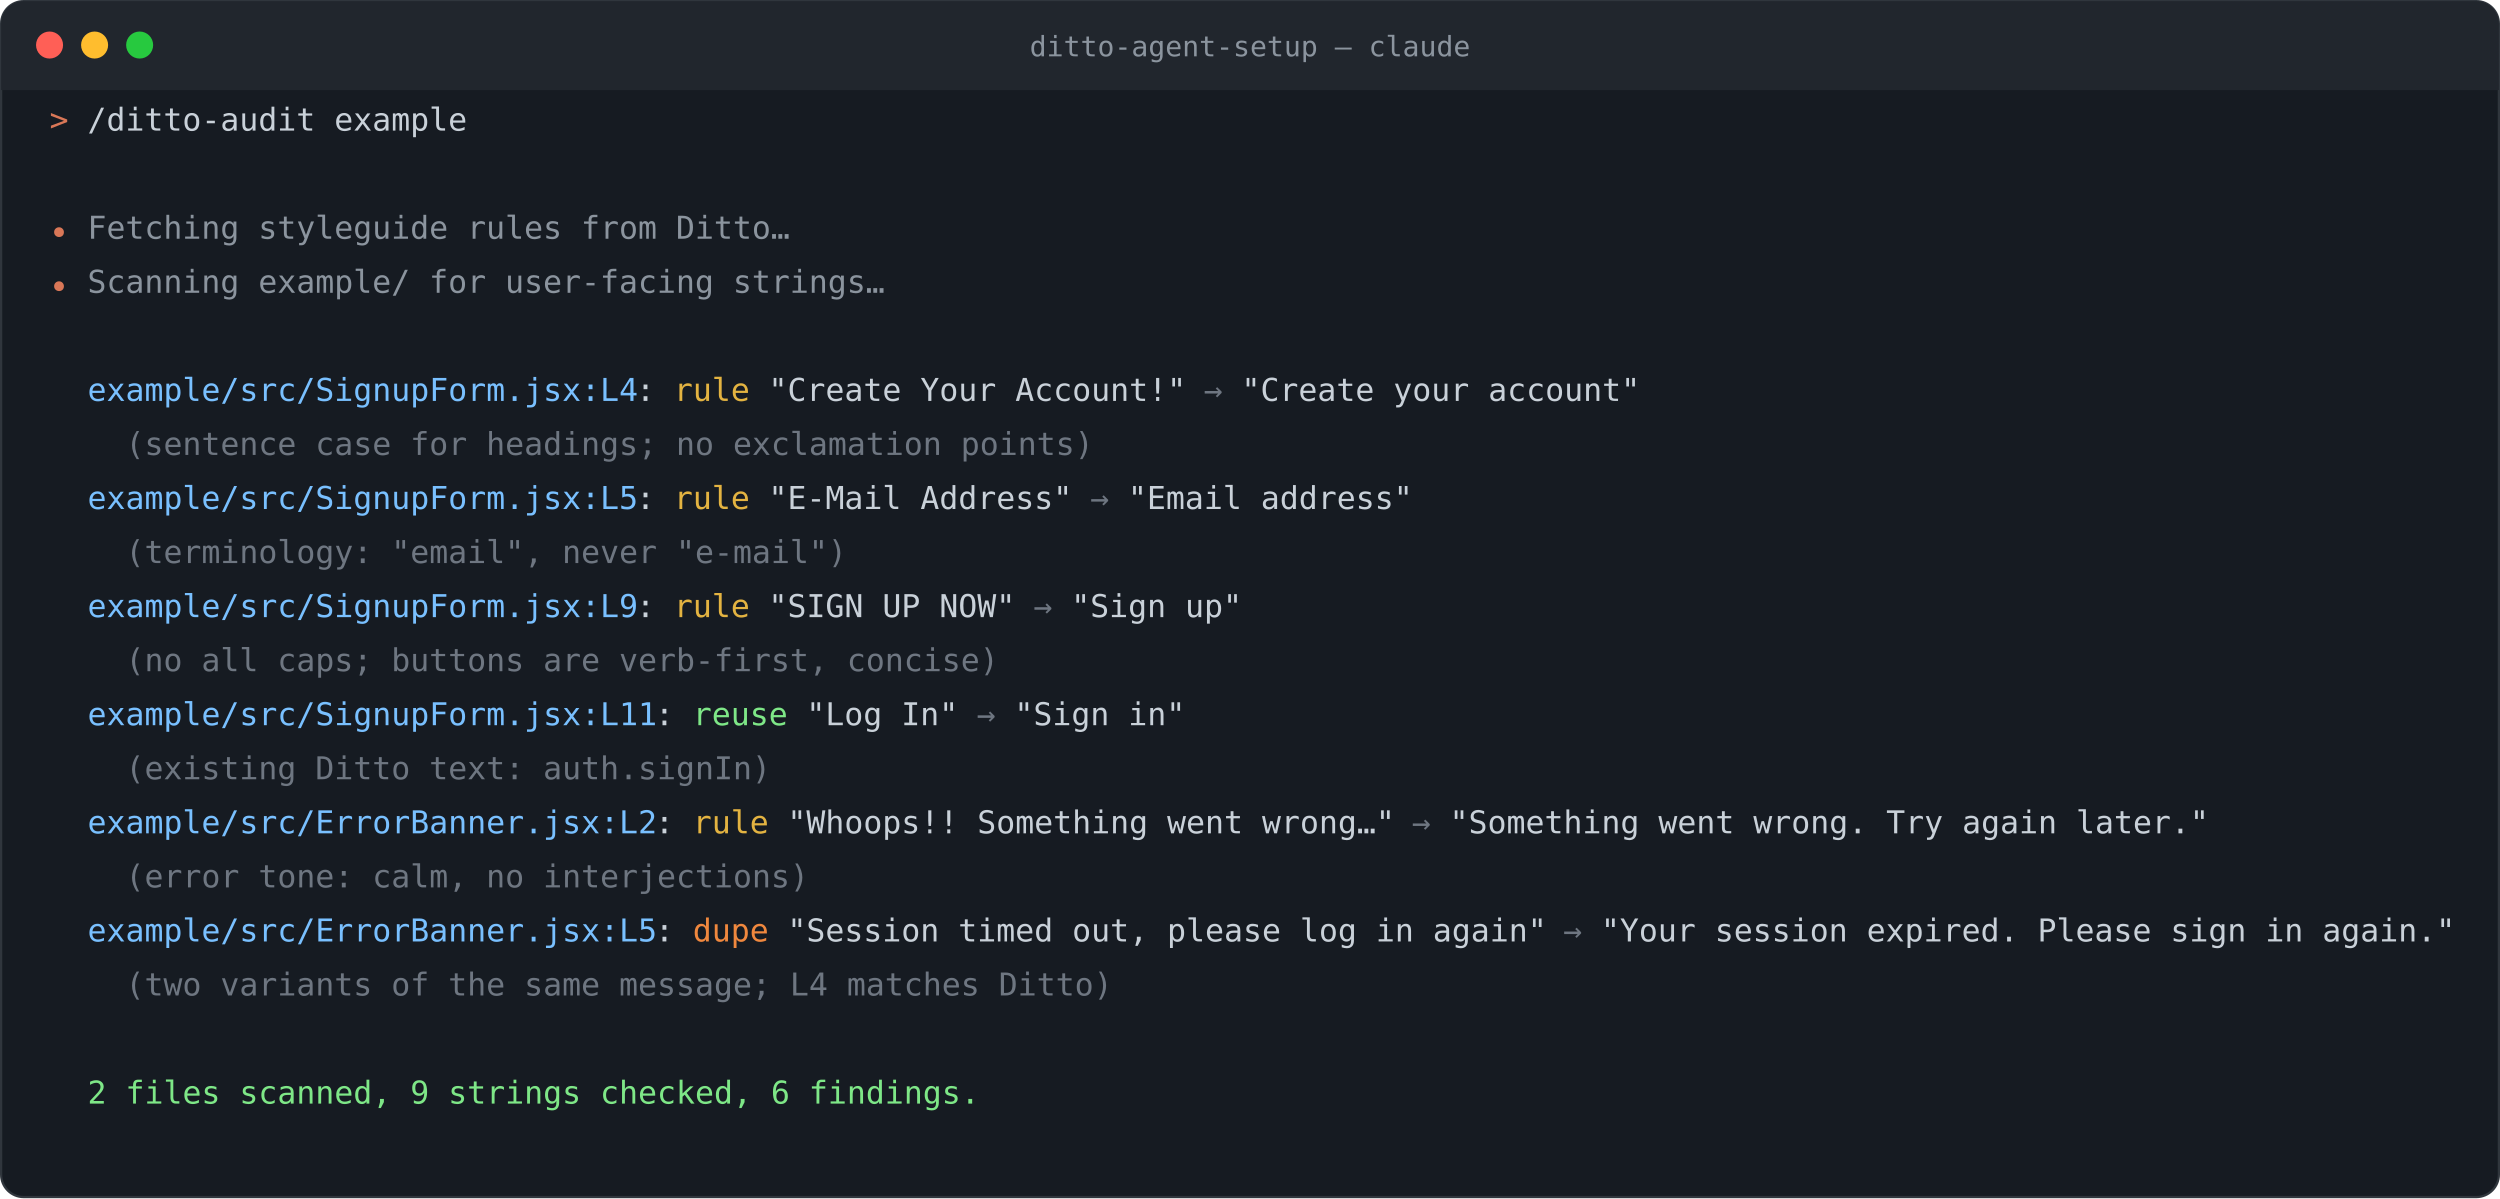
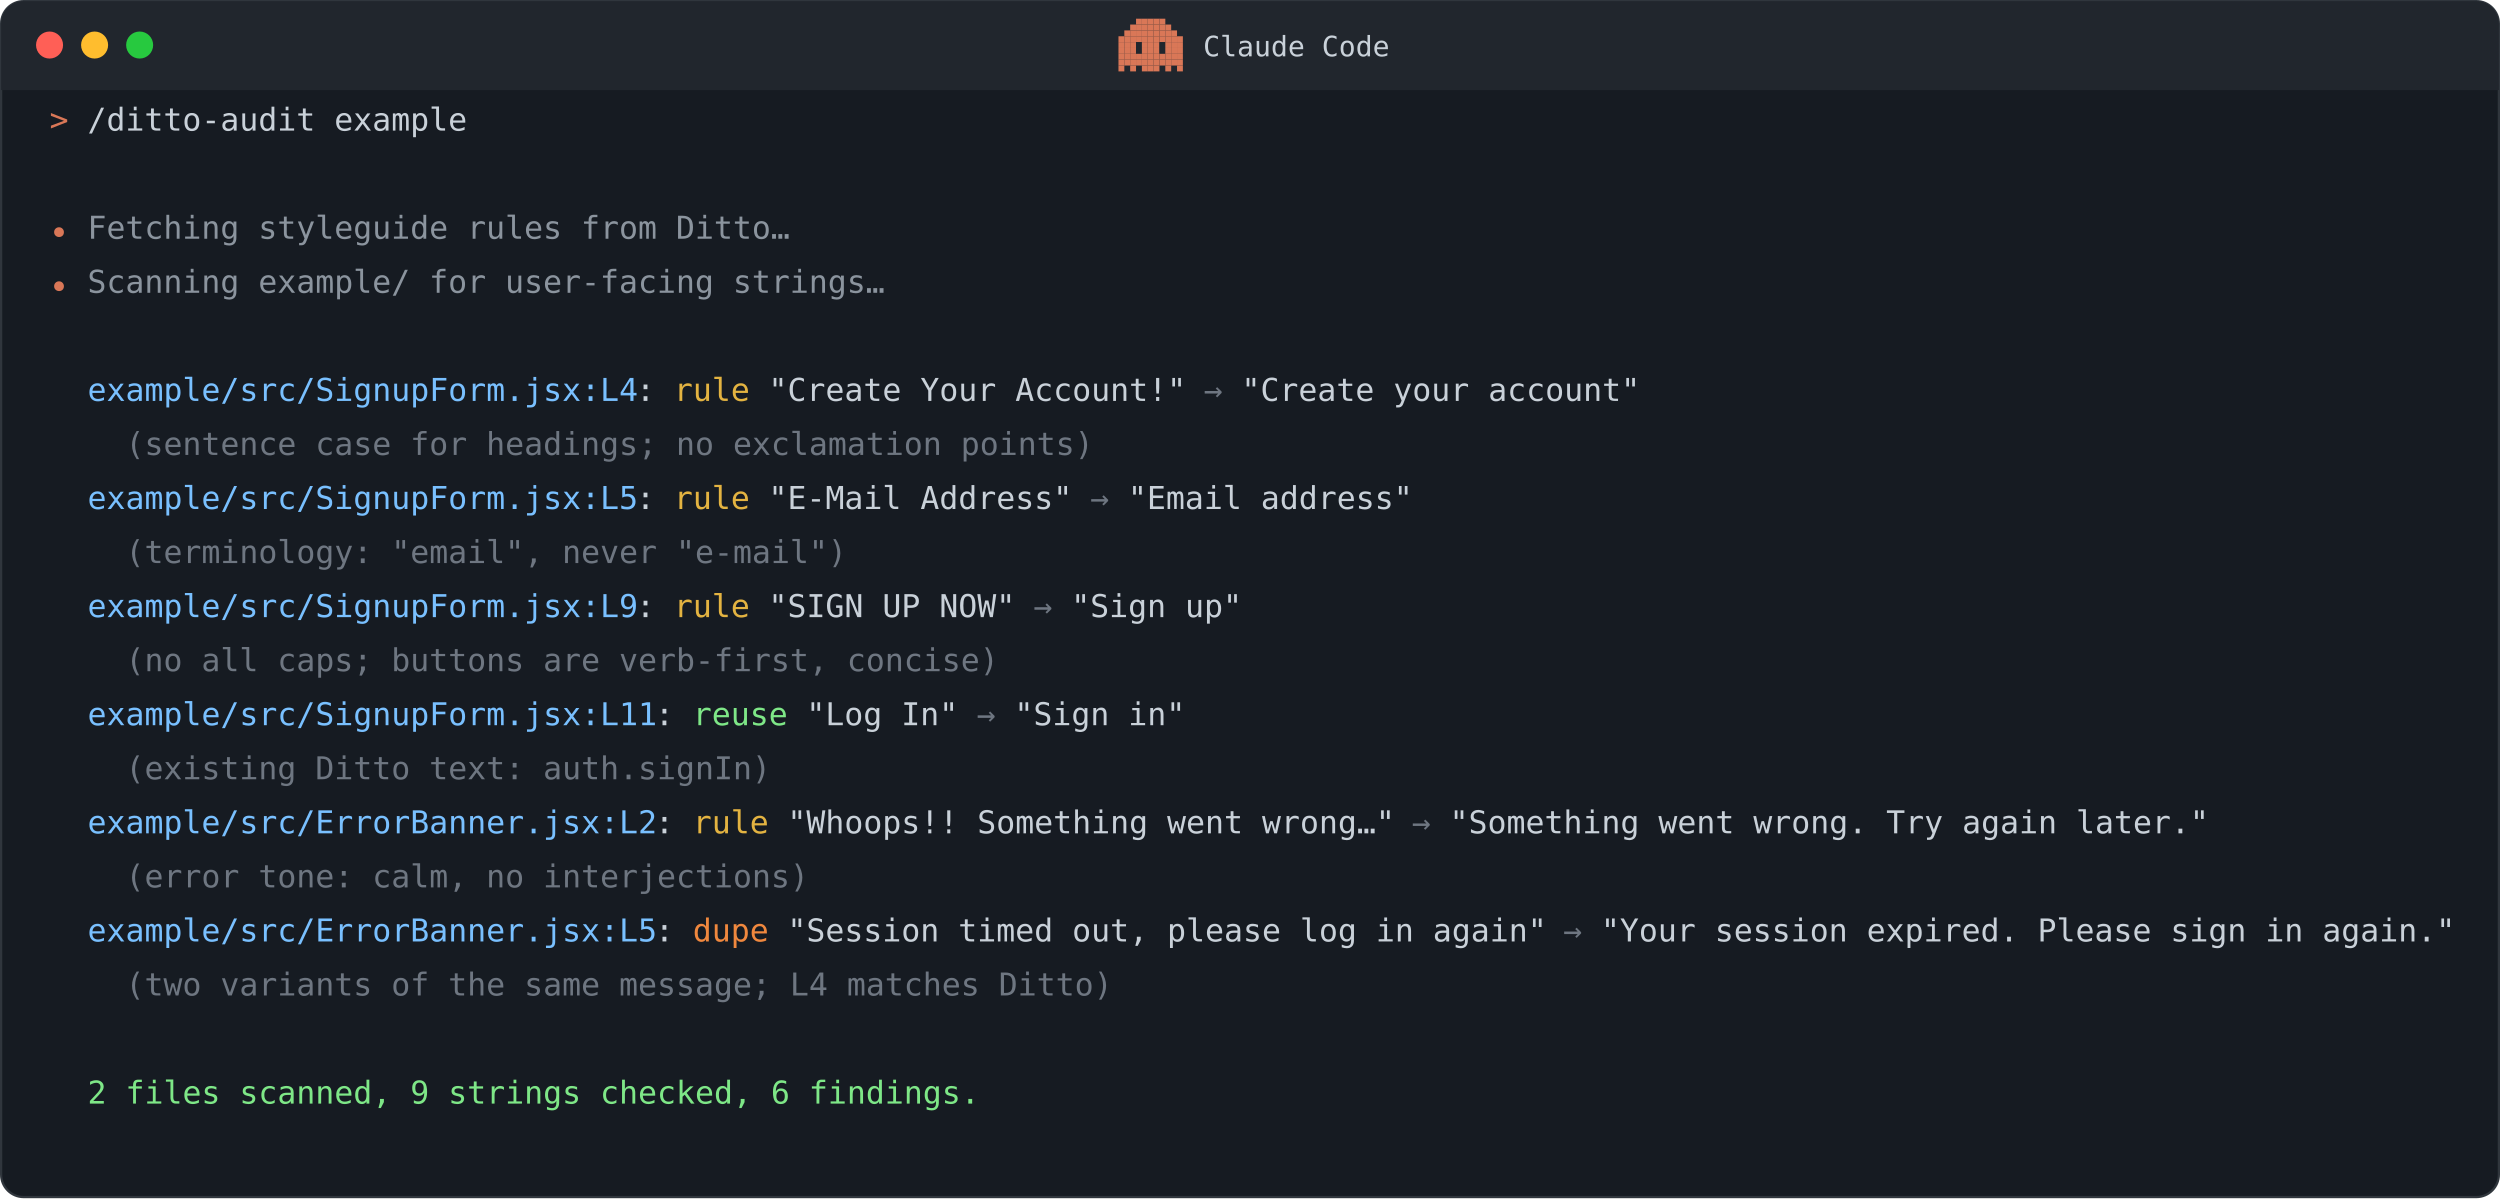
<svg xmlns="http://www.w3.org/2000/svg" width="1110" height="532" viewBox="0 0 1110 532" font-family="ui-monospace,SFMono-Regular,Menlo,Consolas,monospace">
  <rect x="0.5" y="0.5" width="1109" height="531" rx="10" fill="#161b22" stroke="#30363d" />
  <path d="M10.5 0.5 H1099.5 A10 10 0 0 1 1109.5 10.5 V40 H0.5 V10.5 A10 10 0 0 1 10.5 0.5 Z" fill="#21262d" />
  <circle cx="22" cy="20" r="6" fill="#ff5f56" />
  <circle cx="42" cy="20" r="6" fill="#ffbd2e" />
  <circle cx="62" cy="20" r="6" fill="#27c93f" />
-   <text x="555.0" y="25" fill="#8b949e" font-size="12.5" text-anchor="middle">ditto-agent-setup — claude</text>
+   <rect x="504.4" y="8.3" width="2.6" height="2.6" fill="#d97757" />
+   <rect x="507.0" y="8.3" width="2.6" height="2.6" fill="#d97757" />
+   <rect x="509.6" y="8.3" width="2.6" height="2.6" fill="#d97757" />
+   <rect x="512.2" y="8.3" width="2.6" height="2.6" fill="#d97757" />
+   <rect x="514.8" y="8.3" width="2.6" height="2.6" fill="#d97757" />
+   <rect x="501.8" y="10.9" width="2.6" height="2.6" fill="#d97757" />
+   <rect x="504.4" y="10.9" width="2.6" height="2.6" fill="#d97757" />
+   <rect x="507.0" y="10.9" width="2.6" height="2.6" fill="#d97757" />
+   <rect x="509.6" y="10.9" width="2.6" height="2.6" fill="#d97757" />
+   <rect x="512.2" y="10.9" width="2.6" height="2.6" fill="#d97757" />
+   <rect x="514.8" y="10.9" width="2.6" height="2.6" fill="#d97757" />
+   <rect x="517.4" y="10.9" width="2.6" height="2.6" fill="#d97757" />
+   <rect x="499.2" y="13.5" width="2.6" height="2.6" fill="#d97757" />
+   <rect x="501.8" y="13.5" width="2.6" height="2.6" fill="#d97757" />
+   <rect x="504.4" y="13.5" width="2.6" height="2.6" fill="#d97757" />
+   <rect x="507.0" y="13.5" width="2.6" height="2.6" fill="#d97757" />
+   <rect x="509.6" y="13.5" width="2.6" height="2.6" fill="#d97757" />
+   <rect x="512.2" y="13.5" width="2.6" height="2.6" fill="#d97757" />
+   <rect x="514.8" y="13.5" width="2.6" height="2.6" fill="#d97757" />
+   <rect x="517.4" y="13.5" width="2.6" height="2.6" fill="#d97757" />
+   <rect x="520.0" y="13.5" width="2.6" height="2.6" fill="#d97757" />
+   <rect x="496.6" y="16.1" width="2.6" height="2.6" fill="#d97757" />
+   <rect x="499.2" y="16.1" width="2.6" height="2.6" fill="#d97757" />
+   <rect x="501.8" y="16.1" width="2.6" height="2.6" fill="#d97757" />
+   <rect x="504.4" y="16.1" width="2.6" height="2.6" fill="#d97757" />
+   <rect x="507.0" y="16.1" width="2.6" height="2.6" fill="#d97757" />
+   <rect x="509.6" y="16.1" width="2.6" height="2.6" fill="#d97757" />
+   <rect x="512.2" y="16.1" width="2.6" height="2.6" fill="#d97757" />
+   <rect x="514.8" y="16.1" width="2.6" height="2.6" fill="#d97757" />
+   <rect x="517.4" y="16.1" width="2.6" height="2.6" fill="#d97757" />
+   <rect x="520.0" y="16.1" width="2.6" height="2.6" fill="#d97757" />
+   <rect x="522.6" y="16.1" width="2.6" height="2.6" fill="#d97757" />
+   <rect x="496.6" y="18.7" width="2.6" height="2.6" fill="#d97757" />
+   <rect x="499.2" y="18.7" width="2.6" height="2.6" fill="#d97757" />
+   <rect x="501.8" y="18.7" width="2.6" height="2.6" fill="#d97757" />
+   <rect x="504.4" y="18.7" width="2.6" height="2.6" fill="#21262d" />
+   <rect x="507.0" y="18.7" width="2.6" height="2.6" fill="#d97757" />
+   <rect x="509.6" y="18.7" width="2.6" height="2.6" fill="#d97757" />
+   <rect x="512.2" y="18.7" width="2.6" height="2.6" fill="#d97757" />
+   <rect x="514.8" y="18.7" width="2.6" height="2.6" fill="#21262d" />
+   <rect x="517.4" y="18.7" width="2.6" height="2.6" fill="#d97757" />
+   <rect x="520.0" y="18.7" width="2.6" height="2.6" fill="#d97757" />
+   <rect x="522.6" y="18.7" width="2.6" height="2.6" fill="#d97757" />
+   <rect x="496.6" y="21.3" width="2.6" height="2.6" fill="#d97757" />
+   <rect x="499.2" y="21.3" width="2.6" height="2.6" fill="#d97757" />
+   <rect x="501.8" y="21.3" width="2.6" height="2.6" fill="#d97757" />
+   <rect x="504.4" y="21.3" width="2.6" height="2.6" fill="#21262d" />
+   <rect x="507.0" y="21.3" width="2.6" height="2.6" fill="#d97757" />
+   <rect x="509.6" y="21.3" width="2.6" height="2.6" fill="#d97757" />
+   <rect x="512.2" y="21.3" width="2.6" height="2.6" fill="#d97757" />
+   <rect x="514.8" y="21.3" width="2.6" height="2.6" fill="#21262d" />
+   <rect x="517.4" y="21.3" width="2.6" height="2.6" fill="#d97757" />
+   <rect x="520.0" y="21.3" width="2.6" height="2.6" fill="#d97757" />
+   <rect x="522.6" y="21.3" width="2.6" height="2.6" fill="#d97757" />
+   <rect x="496.6" y="23.9" width="2.6" height="2.6" fill="#d97757" />
+   <rect x="499.2" y="23.9" width="2.6" height="2.6" fill="#d97757" />
+   <rect x="501.8" y="23.9" width="2.6" height="2.6" fill="#d97757" />
+   <rect x="504.4" y="23.9" width="2.6" height="2.6" fill="#d97757" />
+   <rect x="507.0" y="23.9" width="2.6" height="2.6" fill="#d97757" />
+   <rect x="509.6" y="23.9" width="2.6" height="2.6" fill="#d97757" />
+   <rect x="512.2" y="23.9" width="2.6" height="2.6" fill="#d97757" />
+   <rect x="514.8" y="23.9" width="2.6" height="2.6" fill="#d97757" />
+   <rect x="517.4" y="23.9" width="2.6" height="2.6" fill="#d97757" />
+   <rect x="520.0" y="23.9" width="2.6" height="2.6" fill="#d97757" />
+   <rect x="522.6" y="23.9" width="2.6" height="2.6" fill="#d97757" />
+   <rect x="496.6" y="26.5" width="2.6" height="2.6" fill="#d97757" />
+   <rect x="499.2" y="26.5" width="2.6" height="2.6" fill="#d97757" />
+   <rect x="501.8" y="26.5" width="2.6" height="2.6" fill="#d97757" />
+   <rect x="504.4" y="26.5" width="2.6" height="2.6" fill="#d97757" />
+   <rect x="507.0" y="26.5" width="2.6" height="2.6" fill="#d97757" />
+   <rect x="509.6" y="26.5" width="2.6" height="2.6" fill="#d97757" />
+   <rect x="512.2" y="26.5" width="2.6" height="2.6" fill="#d97757" />
+   <rect x="514.8" y="26.5" width="2.6" height="2.6" fill="#d97757" />
+   <rect x="517.4" y="26.5" width="2.6" height="2.6" fill="#d97757" />
+   <rect x="520.0" y="26.5" width="2.6" height="2.6" fill="#d97757" />
+   <rect x="522.6" y="26.5" width="2.6" height="2.6" fill="#d97757" />
+   <rect x="496.6" y="29.1" width="2.6" height="2.6" fill="#d97757" />
+   <rect x="501.8" y="29.1" width="2.6" height="2.6" fill="#d97757" />
+   <rect x="507.0" y="29.1" width="2.6" height="2.6" fill="#d97757" />
+   <rect x="509.6" y="29.1" width="2.6" height="2.6" fill="#d97757" />
+   <rect x="512.2" y="29.1" width="2.6" height="2.6" fill="#d97757" />
+   <rect x="517.4" y="29.1" width="2.6" height="2.6" fill="#d97757" />
+   <rect x="522.6" y="29.1" width="2.6" height="2.6" fill="#d97757" />
+   <text x="534.2" y="25" fill="#c9d1d9" font-size="12.5">Claude Code</text>
  <text y="58" font-size="14" xml:space="preserve">
    <tspan x="22.0" fill="#d97757">&gt;</tspan>
    <tspan x="30.4" fill="#c9d1d9"> /ditto-audit example</tspan>
  </text>
  <text y="82" font-size="14" xml:space="preserve">
    <tspan x="22.0" fill="#c9d1d9" />
  </text>
  <text y="106" font-size="14" xml:space="preserve">
    <tspan x="22.0" fill="#d97757">⏺</tspan>
    <tspan x="30.4" fill="#8b949e"> Fetching styleguide rules from Ditto…</tspan>
  </text>
  <text y="130" font-size="14" xml:space="preserve">
    <tspan x="22.0" fill="#d97757">⏺</tspan>
    <tspan x="30.4" fill="#8b949e"> Scanning example/ for user-facing strings…</tspan>
  </text>
  <text y="154" font-size="14" xml:space="preserve">
    <tspan x="22.0" fill="#c9d1d9" />
  </text>
  <text y="178" font-size="14" xml:space="preserve">
    <tspan x="22.0" fill="#79c0ff">  example/src/SignupForm.jsx:L4</tspan>
    <tspan x="282.4" fill="#c9d1d9">: </tspan>
    <tspan x="299.2" fill="#e3b341">rule</tspan>
    <tspan x="332.8" fill="#c9d1d9"> </tspan>
    <tspan x="341.2" fill="#c9d1d9">"Create Your Account!"</tspan>
    <tspan x="526.0" fill="#6e7681"> → </tspan>
    <tspan x="551.2" fill="#c9d1d9">"Create your account"</tspan>
  </text>
  <text y="202" font-size="14" xml:space="preserve">
    <tspan x="22.0" fill="#6e7681">    (sentence case for headings; no exclamation points)</tspan>
  </text>
  <text y="226" font-size="14" xml:space="preserve">
    <tspan x="22.0" fill="#79c0ff">  example/src/SignupForm.jsx:L5</tspan>
    <tspan x="282.4" fill="#c9d1d9">: </tspan>
    <tspan x="299.2" fill="#e3b341">rule</tspan>
    <tspan x="332.8" fill="#c9d1d9"> </tspan>
    <tspan x="341.2" fill="#c9d1d9">"E-Mail Address"</tspan>
    <tspan x="475.6" fill="#6e7681"> → </tspan>
    <tspan x="500.8" fill="#c9d1d9">"Email address"</tspan>
  </text>
  <text y="250" font-size="14" xml:space="preserve">
    <tspan x="22.0" fill="#6e7681">    (terminology: "email", never "e-mail")</tspan>
  </text>
  <text y="274" font-size="14" xml:space="preserve">
    <tspan x="22.0" fill="#79c0ff">  example/src/SignupForm.jsx:L9</tspan>
    <tspan x="282.4" fill="#c9d1d9">: </tspan>
    <tspan x="299.2" fill="#e3b341">rule</tspan>
    <tspan x="332.8" fill="#c9d1d9"> </tspan>
    <tspan x="341.2" fill="#c9d1d9">"SIGN UP NOW"</tspan>
    <tspan x="450.4" fill="#6e7681"> → </tspan>
    <tspan x="475.6" fill="#c9d1d9">"Sign up"</tspan>
  </text>
  <text y="298" font-size="14" xml:space="preserve">
    <tspan x="22.0" fill="#6e7681">    (no all caps; buttons are verb-first, concise)</tspan>
  </text>
  <text y="322" font-size="14" xml:space="preserve">
    <tspan x="22.0" fill="#79c0ff">  example/src/SignupForm.jsx:L11</tspan>
    <tspan x="290.8" fill="#c9d1d9">: </tspan>
    <tspan x="307.6" fill="#7ee787">reuse</tspan>
    <tspan x="349.6" fill="#c9d1d9"> </tspan>
    <tspan x="358.0" fill="#c9d1d9">"Log In"</tspan>
    <tspan x="425.2" fill="#6e7681"> → </tspan>
    <tspan x="450.4" fill="#c9d1d9">"Sign in"</tspan>
  </text>
  <text y="346" font-size="14" xml:space="preserve">
    <tspan x="22.0" fill="#6e7681">    (existing Ditto text: auth.signIn)</tspan>
  </text>
  <text y="370" font-size="14" xml:space="preserve">
    <tspan x="22.0" fill="#79c0ff">  example/src/ErrorBanner.jsx:L2</tspan>
    <tspan x="290.8" fill="#c9d1d9">: </tspan>
    <tspan x="307.6" fill="#e3b341">rule</tspan>
    <tspan x="341.2" fill="#c9d1d9"> </tspan>
    <tspan x="349.6" fill="#c9d1d9">"Whoops!! Something went wrong…"</tspan>
    <tspan x="618.4" fill="#6e7681"> → </tspan>
    <tspan x="643.6" fill="#c9d1d9">"Something went wrong. Try again later."</tspan>
  </text>
  <text y="394" font-size="14" xml:space="preserve">
    <tspan x="22.0" fill="#6e7681">    (error tone: calm, no interjections)</tspan>
  </text>
  <text y="418" font-size="14" xml:space="preserve">
    <tspan x="22.0" fill="#79c0ff">  example/src/ErrorBanner.jsx:L5</tspan>
    <tspan x="290.8" fill="#c9d1d9">: </tspan>
    <tspan x="307.6" fill="#f0883e">dupe</tspan>
    <tspan x="341.2" fill="#c9d1d9"> </tspan>
    <tspan x="349.6" fill="#c9d1d9">"Session timed out, please log in again"</tspan>
    <tspan x="685.6" fill="#6e7681"> → </tspan>
    <tspan x="710.8" fill="#c9d1d9">"Your session expired. Please sign in again."</tspan>
  </text>
  <text y="442" font-size="14" xml:space="preserve">
    <tspan x="22.0" fill="#6e7681">    (two variants of the same message; L4 matches Ditto)</tspan>
  </text>
  <text y="466" font-size="14" xml:space="preserve">
    <tspan x="22.0" fill="#c9d1d9" />
  </text>
  <text y="490" font-size="14" xml:space="preserve">
    <tspan x="22.0" fill="#7ee787">  2 files scanned, 9 strings checked, 6 findings.</tspan>
  </text>
</svg>
